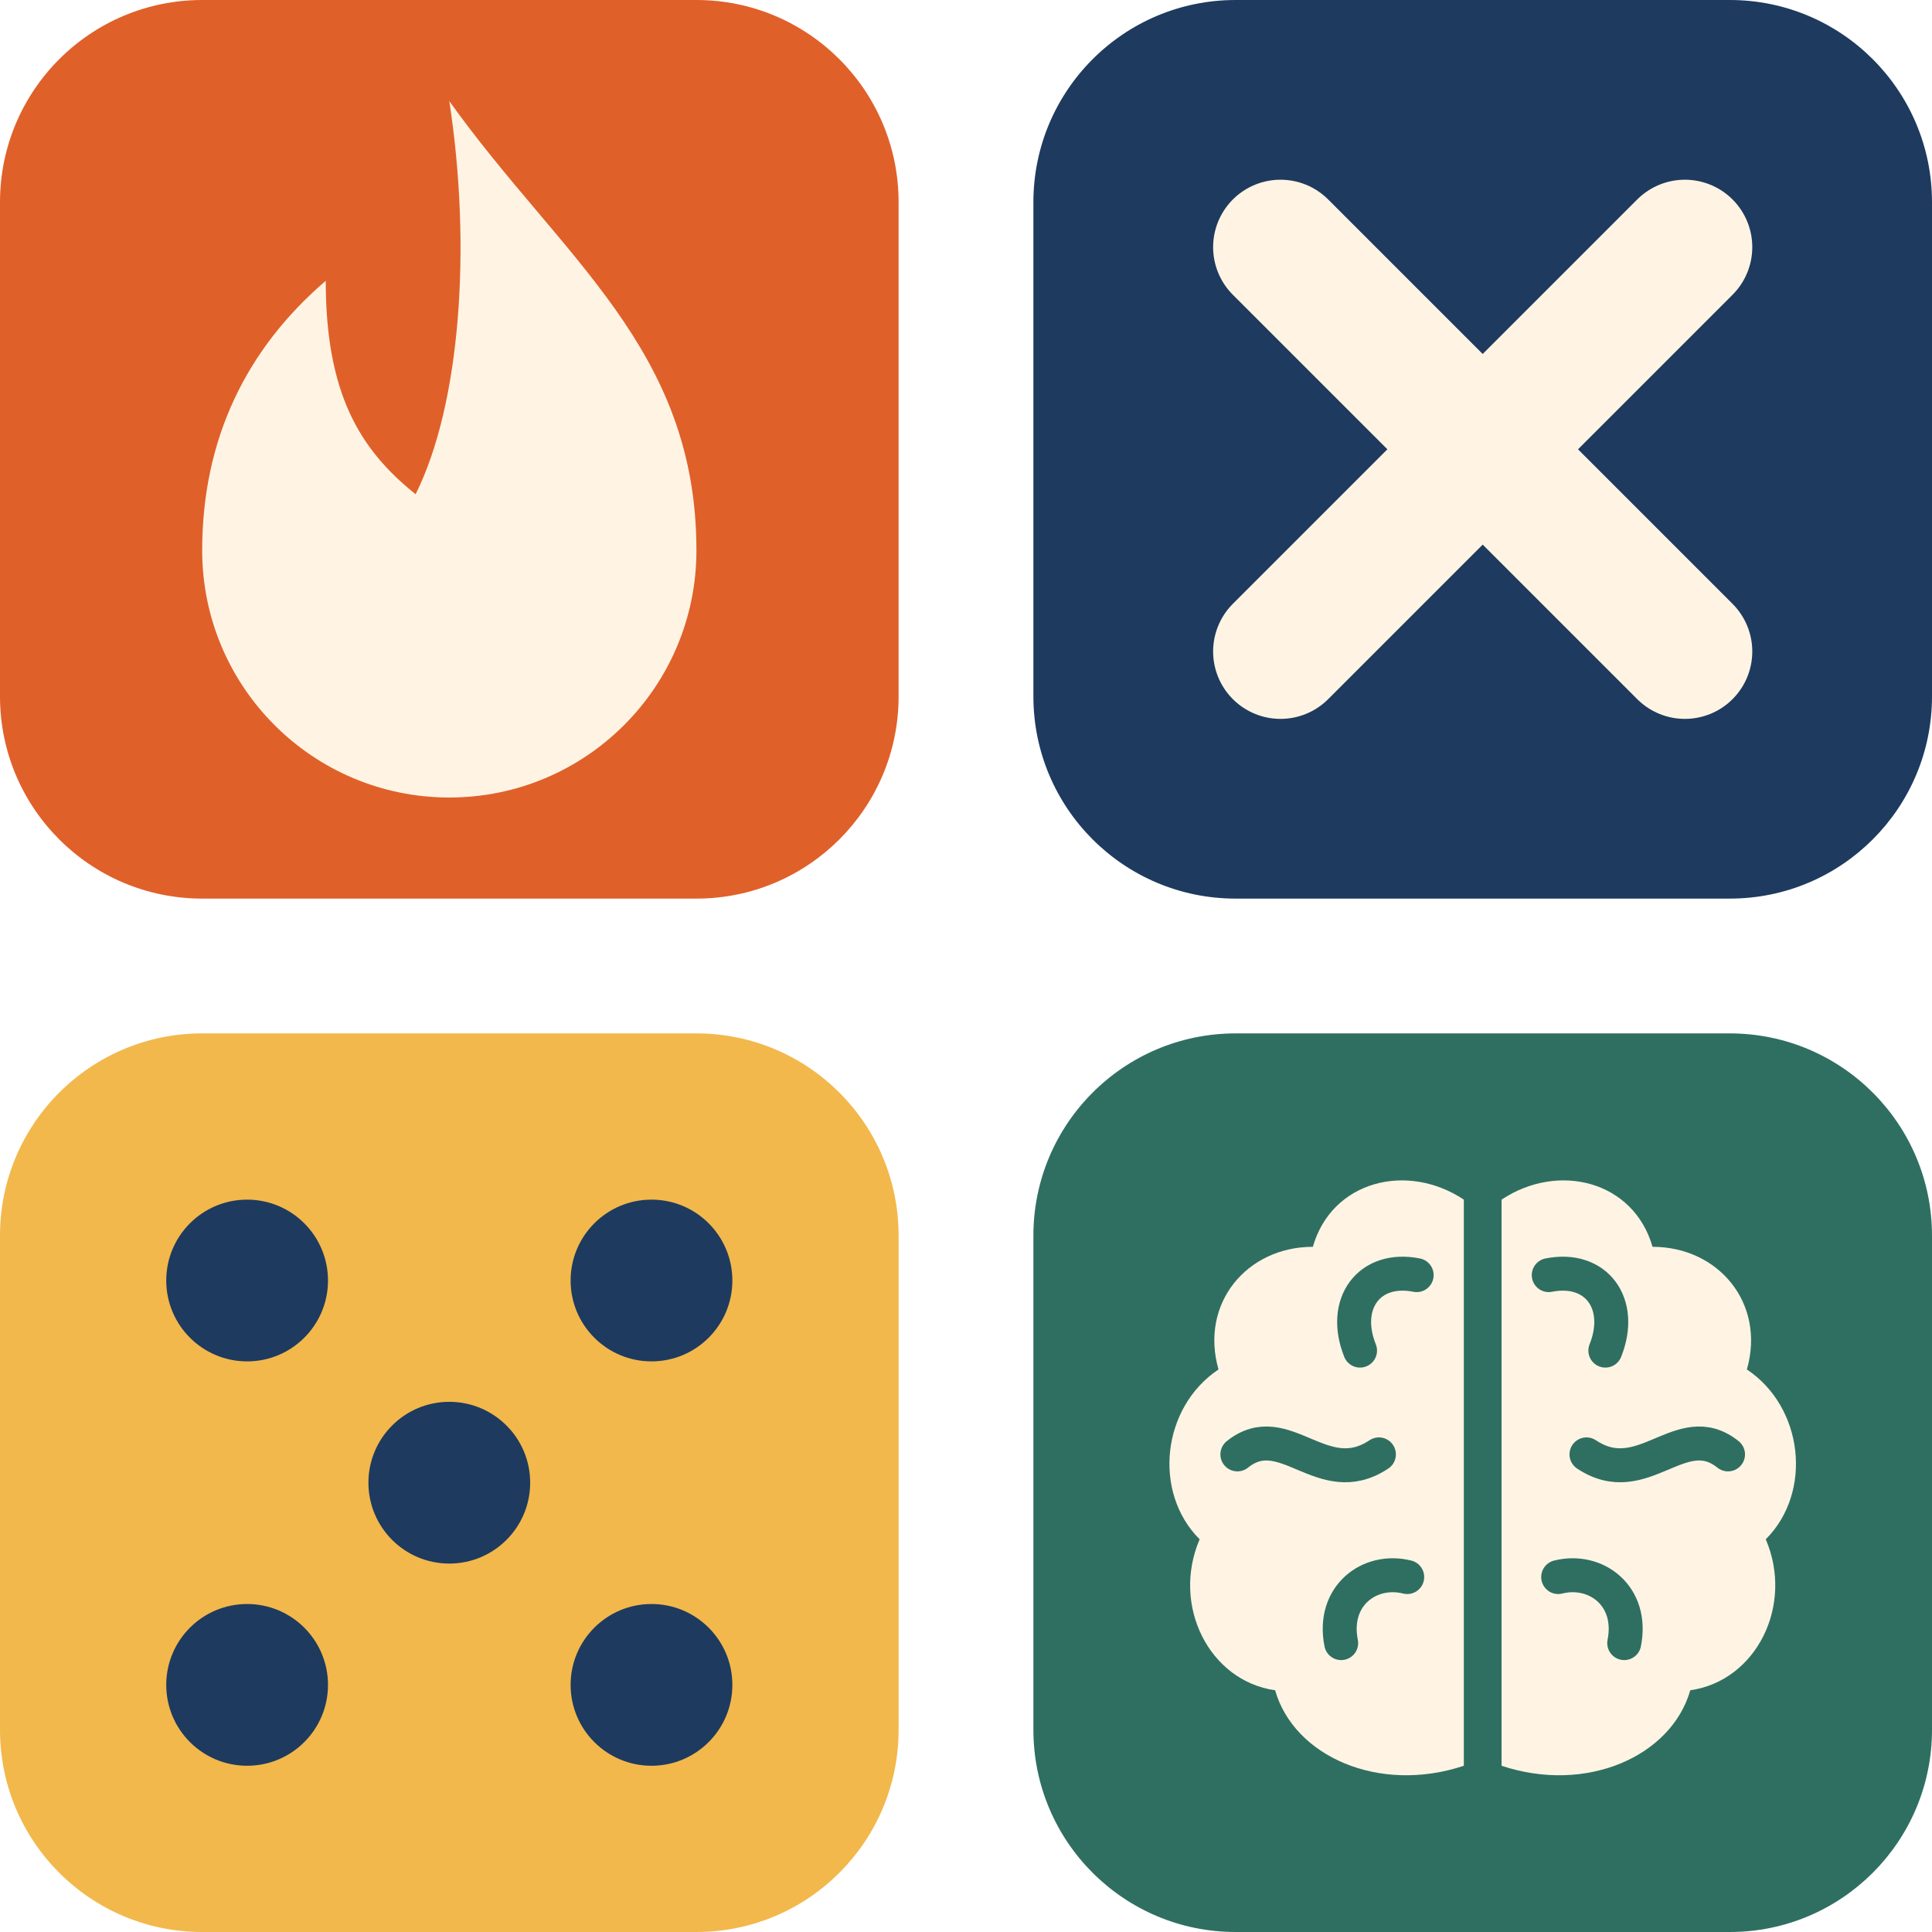
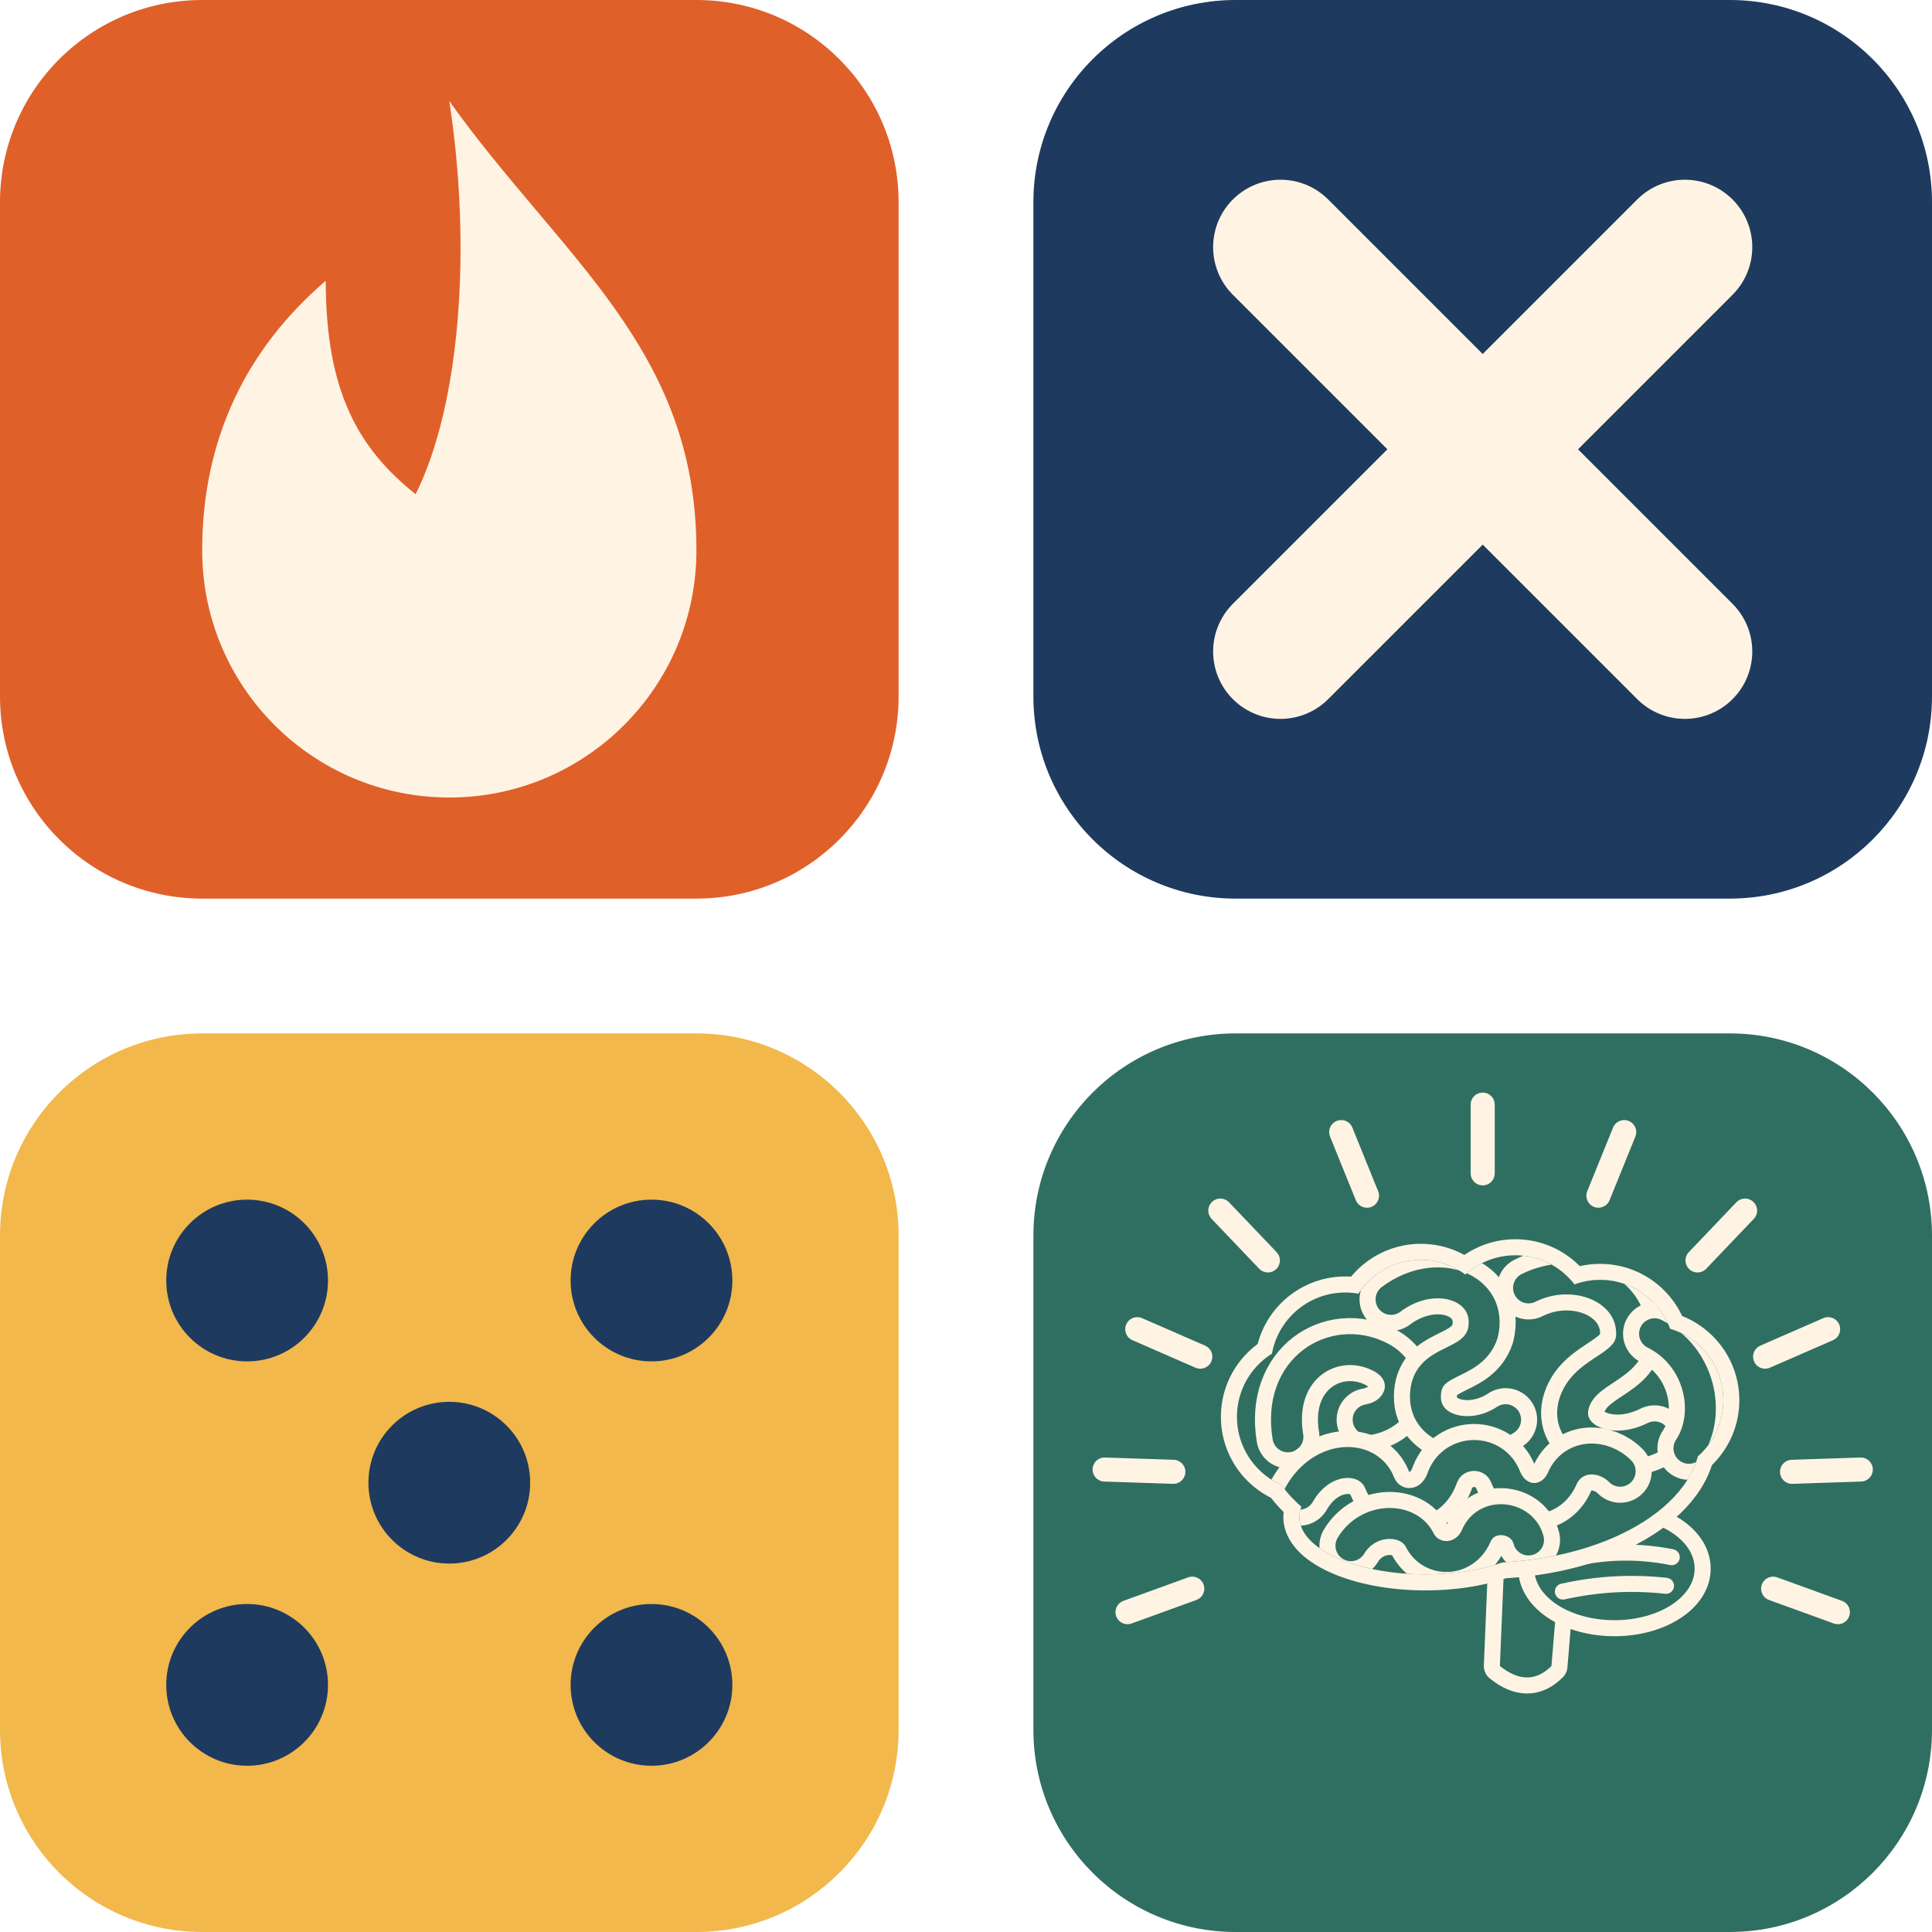
<svg xmlns="http://www.w3.org/2000/svg" viewBox="5 5 86 86">
  <rect x="5" y="5" width="40" height="40" rx="9" fill="#E0602A" />
  <path transform="translate(1 1.5) scale(0.5)" d="M48 16c10 14 22 22 22 40a22 22 0 0 1-44 0c0-10 4-18 11-24 0 10 3 15 8 19 4-8 5-22 3-35z" fill="#FFF4E3" />
  <rect x="51" y="5" width="40" height="40" rx="9" fill="#1E3A5F" />
  <path d="M62 16l18 18M80 16L62 34" stroke="#FFF4E3" stroke-width="6" stroke-linecap="round" />
  <rect x="5" y="51" width="40" height="40" rx="9" fill="#F2B84B" />
  <circle cx="16" cy="62" r="3.6" fill="#1E3A5F" />
  <circle cx="34" cy="62" r="3.6" fill="#1E3A5F" />
  <circle cx="25" cy="71" r="3.6" fill="#1E3A5F" />
  <circle cx="16" cy="80" r="3.6" fill="#1E3A5F" />
  <circle cx="34" cy="80" r="3.6" fill="#1E3A5F" />
  <rect x="51" y="51" width="40" height="40" rx="9" fill="#2F6F62" />
-   <g transform="translate(50.84 50) scale(0.42)">
-     <path d="M46 20C40 16 32 18 30 25C23 25 18 31 20 38C14 42 13 51 18 56C15 63 19 71 26 72C28 79 37 83 46 80z" fill="#FFF4E3" />
-     <path d="M41 28C36 27 33 31 35 36M22 47C27 43 31 51 37 47M40 60C36 59 32 62 33 67" fill="none" stroke="#2F6F62" stroke-width="3.6" stroke-linecap="round" />
-     <g transform="translate(96 0) scale(-1 1)">
-       <path d="M46 20C40 16 32 18 30 25C23 25 18 31 20 38C14 42 13 51 18 56C15 63 19 71 26 72C28 79 37 83 46 80z" fill="#FFF4E3" />
-       <path d="M41 28C36 27 33 31 35 36M22 47C27 43 31 51 37 47M40 60C36 59 32 62 33 67" fill="none" stroke="#2F6F62" stroke-width="3.6" stroke-linecap="round" />
+   <defs>
+     <g id="cerebrum">
+       <ellipse cx="50" cy="44" rx="38" ry="22" />
+       <circle cx="20.1" cy="40.5" r="13" />
+       <circle cx="26.0" cy="31.8" r="13" />
+       <circle cx="39.2" cy="26.1" r="13" />
+       <circle cx="55.7" cy="25.3" r="13" />
+       <circle cx="70.5" cy="29.6" r="13" />
+       <circle cx="79.0" cy="37.6" r="13" />
+       <ellipse cx="40" cy="58" rx="22" ry="10" />
    </g>
+     <clipPath id="inside-brain">
+       <ellipse cx="50" cy="44" rx="38" ry="22" />
+       <circle cx="20.1" cy="40.5" r="13" />
+       <circle cx="26.0" cy="31.8" r="13" />
+       <circle cx="39.2" cy="26.1" r="13" />
+       <circle cx="55.7" cy="25.3" r="13" />
+       <circle cx="70.5" cy="29.6" r="13" />
+       <circle cx="79.0" cy="37.6" r="13" />
+       <ellipse cx="40" cy="58" rx="22" ry="10" />
+     </clipPath>
+   </defs>
+   <g transform="translate(71 71) scale(0.255) translate(-50 -52)" stroke-linecap="round" stroke-linejoin="round">
+     <path d="M54 60L64 60L62 84Q58 88 53 84Z" fill="#FFF4E3" stroke="#FFF4E3" stroke-width="5.6" />
+     <path d="M54 60L64 60L62 84Q58 88 53 84Z" fill="#2F6F62" />
+     <ellipse cx="73" cy="67" rx="14" ry="9" fill="#FFF4E3" stroke="#FFF4E3" stroke-width="5.6" />
+     <ellipse cx="73" cy="67" rx="14" ry="9" fill="#2F6F62" />
+     <path d="M63 66Q73 63 83 65M64 71Q73 69 82 70" fill="none" stroke="#FFF4E3" stroke-width="2.8" />
+     <use href="#cerebrum" fill="#FFF4E3" stroke="#FFF4E3" stroke-width="5.6" />
+     <use href="#cerebrum" fill="#2F6F62" />
+     <g clip-path="url(#inside-brain)" fill="none">
+       <path d="M16 44C14 32 24 26 32 30C38 33 36 40 30 41" stroke="#FFF4E3" stroke-width="11" />
+       <path d="M16 44C14 32 24 26 32 30C38 33 36 40 30 41" stroke="#2F6F62" stroke-width="5.4" />
+       <path d="M34 20C42 14 52 18 50 26C48 32 40 30 40 37C40 43 48 45 54 41" stroke="#FFF4E3" stroke-width="11" />
+       <path d="M34 20C42 14 52 18 50 26C48 32 40 30 40 37C40 43 48 45 54 41" stroke="#2F6F62" stroke-width="5.4" />
+       <path d="M58 18C66 14 76 18 76 26C76 32 68 32 66 38C64 44 72 48 80 44" stroke="#FFF4E3" stroke-width="11" />
+       <path d="M58 18C66 14 76 18 76 26C76 32 68 32 66 38C64 44 72 48 80 44" stroke="#2F6F62" stroke-width="5.4" />
+       <path d="M80 26C88 30 90 40 86 46" stroke="#FFF4E3" stroke-width="11" />
+       <path d="M80 26C88 30 90 40 86 46" stroke="#2F6F62" stroke-width="5.4" />
+       <path d="M18 54C22 47 30 47 32 52C34 57 41 57 43 51C45 46 52 46 54 51C56 56 62 56 64 51C66 47 71 47 74 50" stroke="#FFF4E3" stroke-width="11" />
+       <path d="M18 54C22 47 30 47 32 52C34 57 41 57 43 51C45 46 52 46 54 51C56 56 62 56 64 51C66 47 71 47 74 50" stroke="#2F6F62" stroke-width="5.4" />
+       <path d="M27 63C30 58 37 58 39 62C41 66 47 66 49 61C51 57 57 58 58 62" stroke="#FFF4E3" stroke-width="11" />
+       <path d="M27 63C30 58 37 58 39 62C41 66 47 66 49 61C51 57 57 58 58 62" stroke="#2F6F62" stroke-width="5.4" />
+     </g>
+     <path d="M-0.7 70.5L-12.0 74.6M-4.0 50.1L-16.0 49.7M0.7 30.0L-10.3 25.2M12.5 13.2L4.2 4.5M29.8 1.9L25.3 -9.2M50.0 -2.0L50.0 -14.0M70.2 1.9L74.7 -9.2M87.5 13.2L95.8 4.5M99.3 30.0L110.3 25.2M104.0 50.1L116.0 49.7M100.7 70.5L112.0 74.6" stroke="#FFF4E3" stroke-width="4.2" />
  </g>
</svg>
